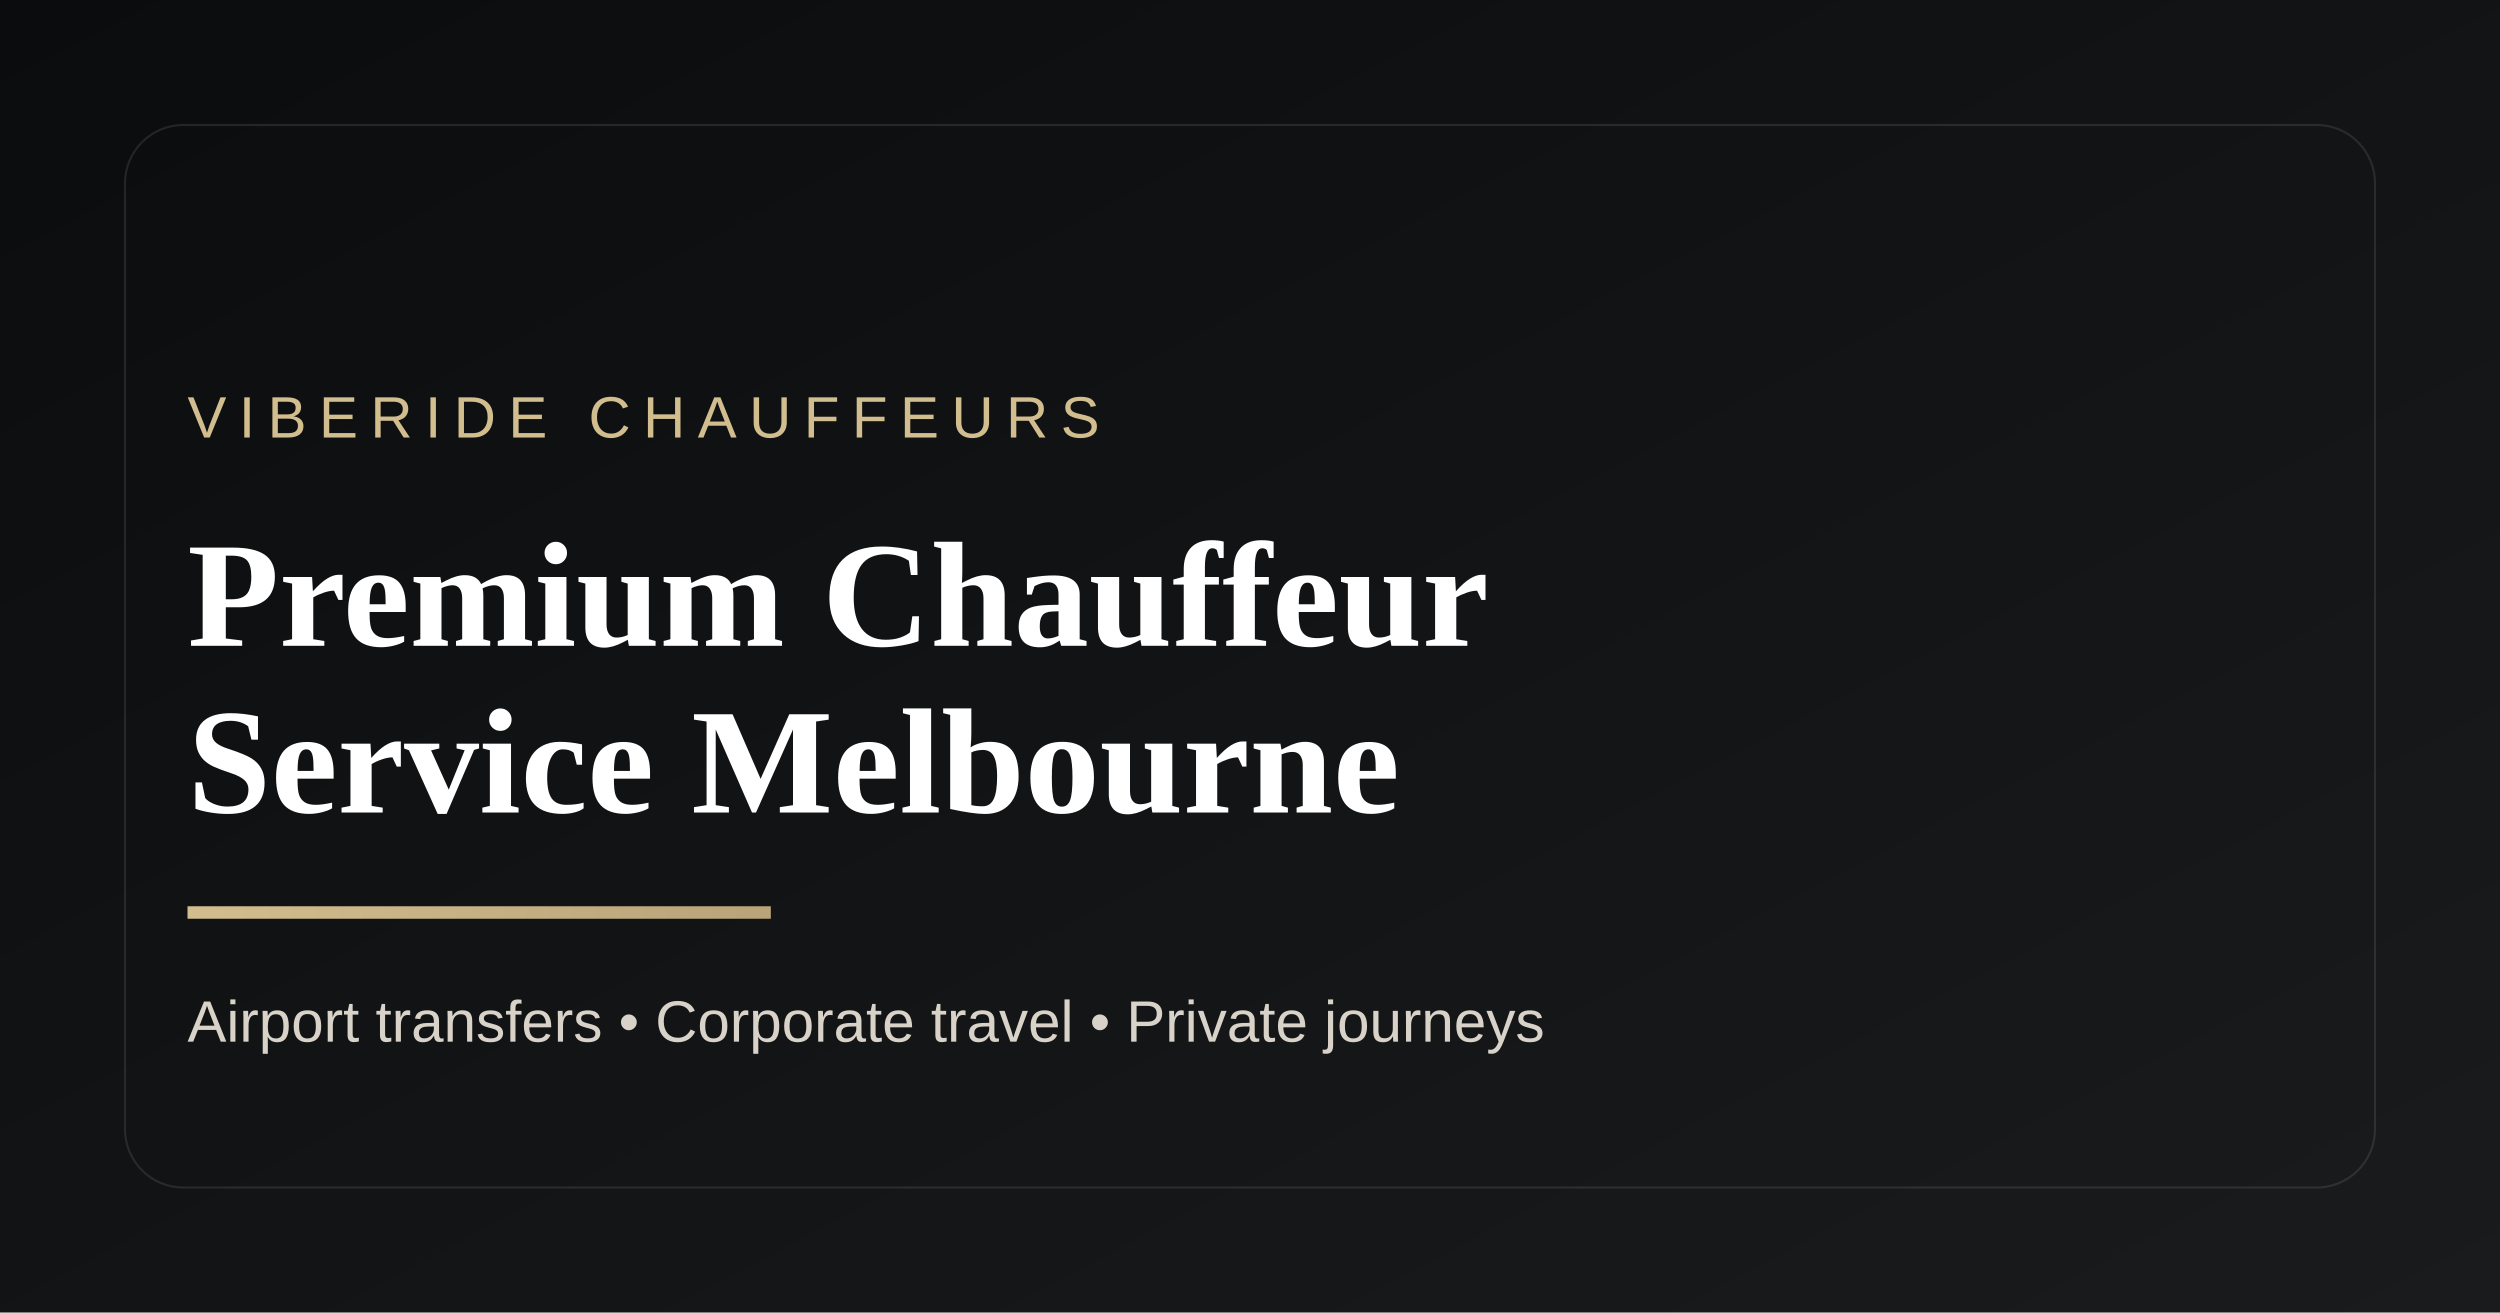
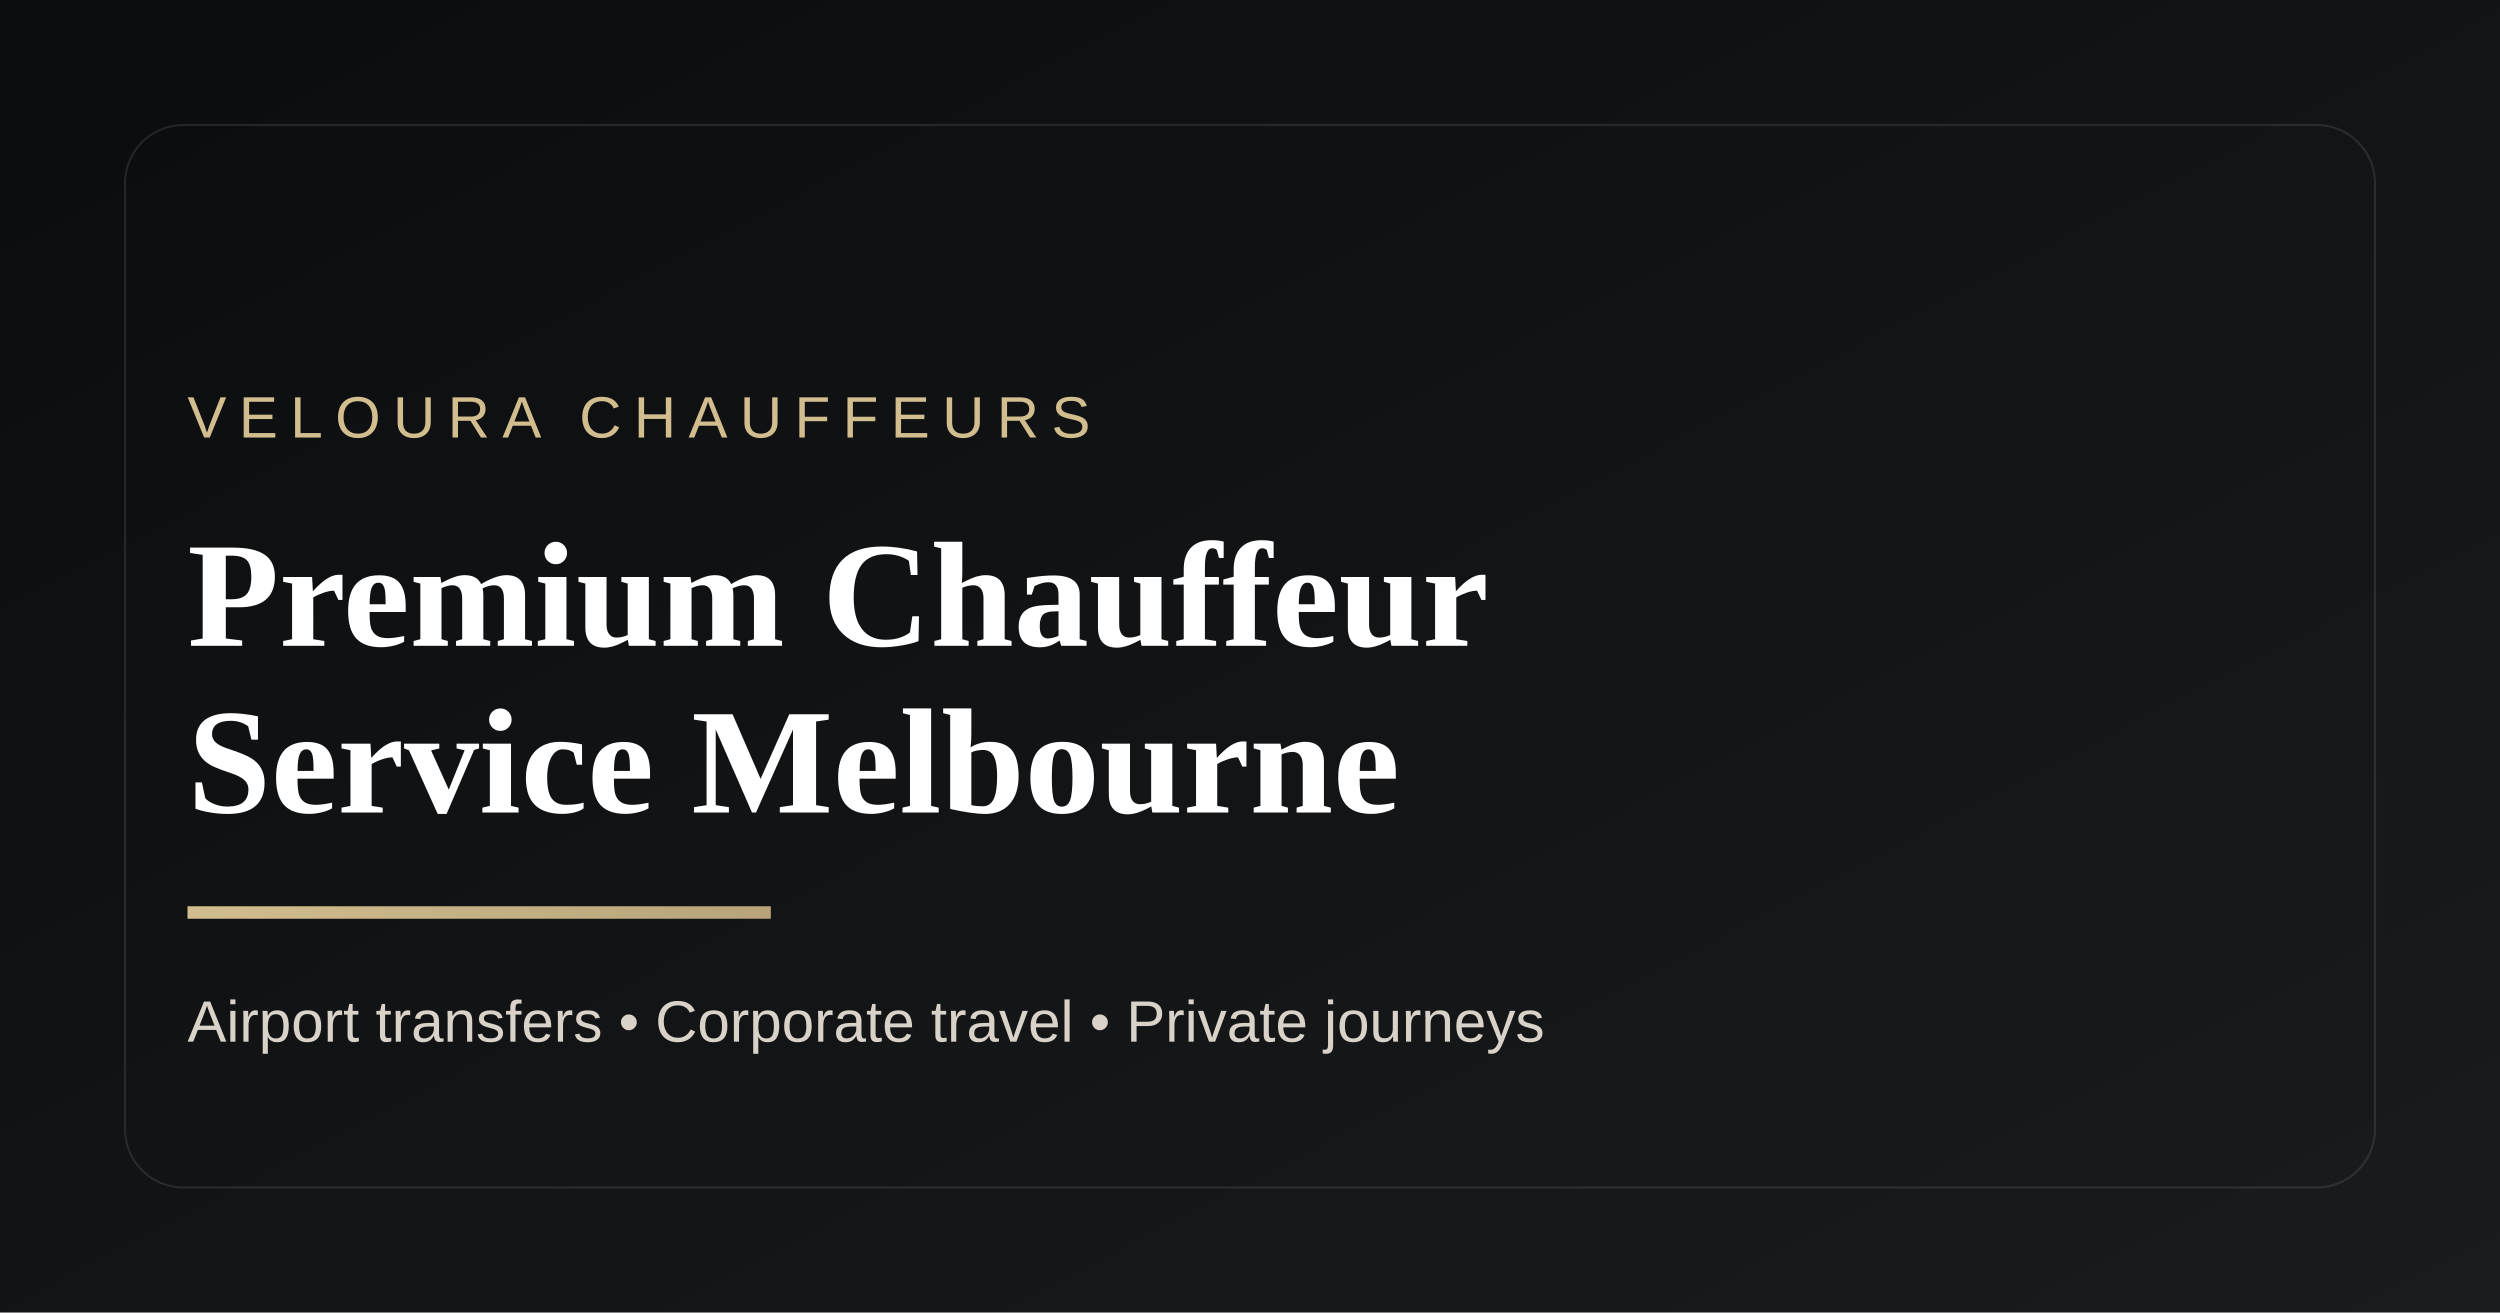
<svg xmlns="http://www.w3.org/2000/svg" width="1200" height="630" viewBox="0 0 1200 630" role="img" aria-labelledby="title desc">
  <defs>
    <linearGradient id="bg" x1="0" x2="1" y1="0" y2="1">
      <stop offset="0%" stop-color="#0b0c0d" />
      <stop offset="100%" stop-color="#1a1b1d" />
    </linearGradient>
    <linearGradient id="gold" x1="0" x2="1" y1="0" y2="0">
      <stop offset="0%" stop-color="#d2bd8e" />
      <stop offset="100%" stop-color="#b9a47a" />
    </linearGradient>
  </defs>
  <rect width="1200" height="630" fill="url(#bg)" />
  <rect x="60" y="60" width="1080" height="510" rx="28" fill="none" stroke="rgba(255,255,255,0.1)" />
-   <text x="90" y="210" fill="#d2bd8e" font-family="Arial, Helvetica, sans-serif" font-size="28" letter-spacing="6">VIBERIDE CHAUFFEURS</text>
+   <text x="90" y="210" fill="#d2bd8e" font-family="Arial, Helvetica, sans-serif" font-size="28" letter-spacing="6">VELOURA CHAUFFEURS</text>
  <text x="90" y="310" fill="#ffffff" font-family="Georgia, 'Times New Roman', serif" font-size="72" font-weight="700">Premium Chauffeur</text>
  <text x="90" y="390" fill="#ffffff" font-family="Georgia, 'Times New Roman', serif" font-size="72" font-weight="700">Service Melbourne</text>
  <rect x="90" y="435" width="280" height="6" fill="url(#gold)" />
  <text x="90" y="500" fill="#d8d2c8" font-family="Arial, Helvetica, sans-serif" font-size="28">Airport transfers • Corporate travel • Private journeys</text>
</svg>
